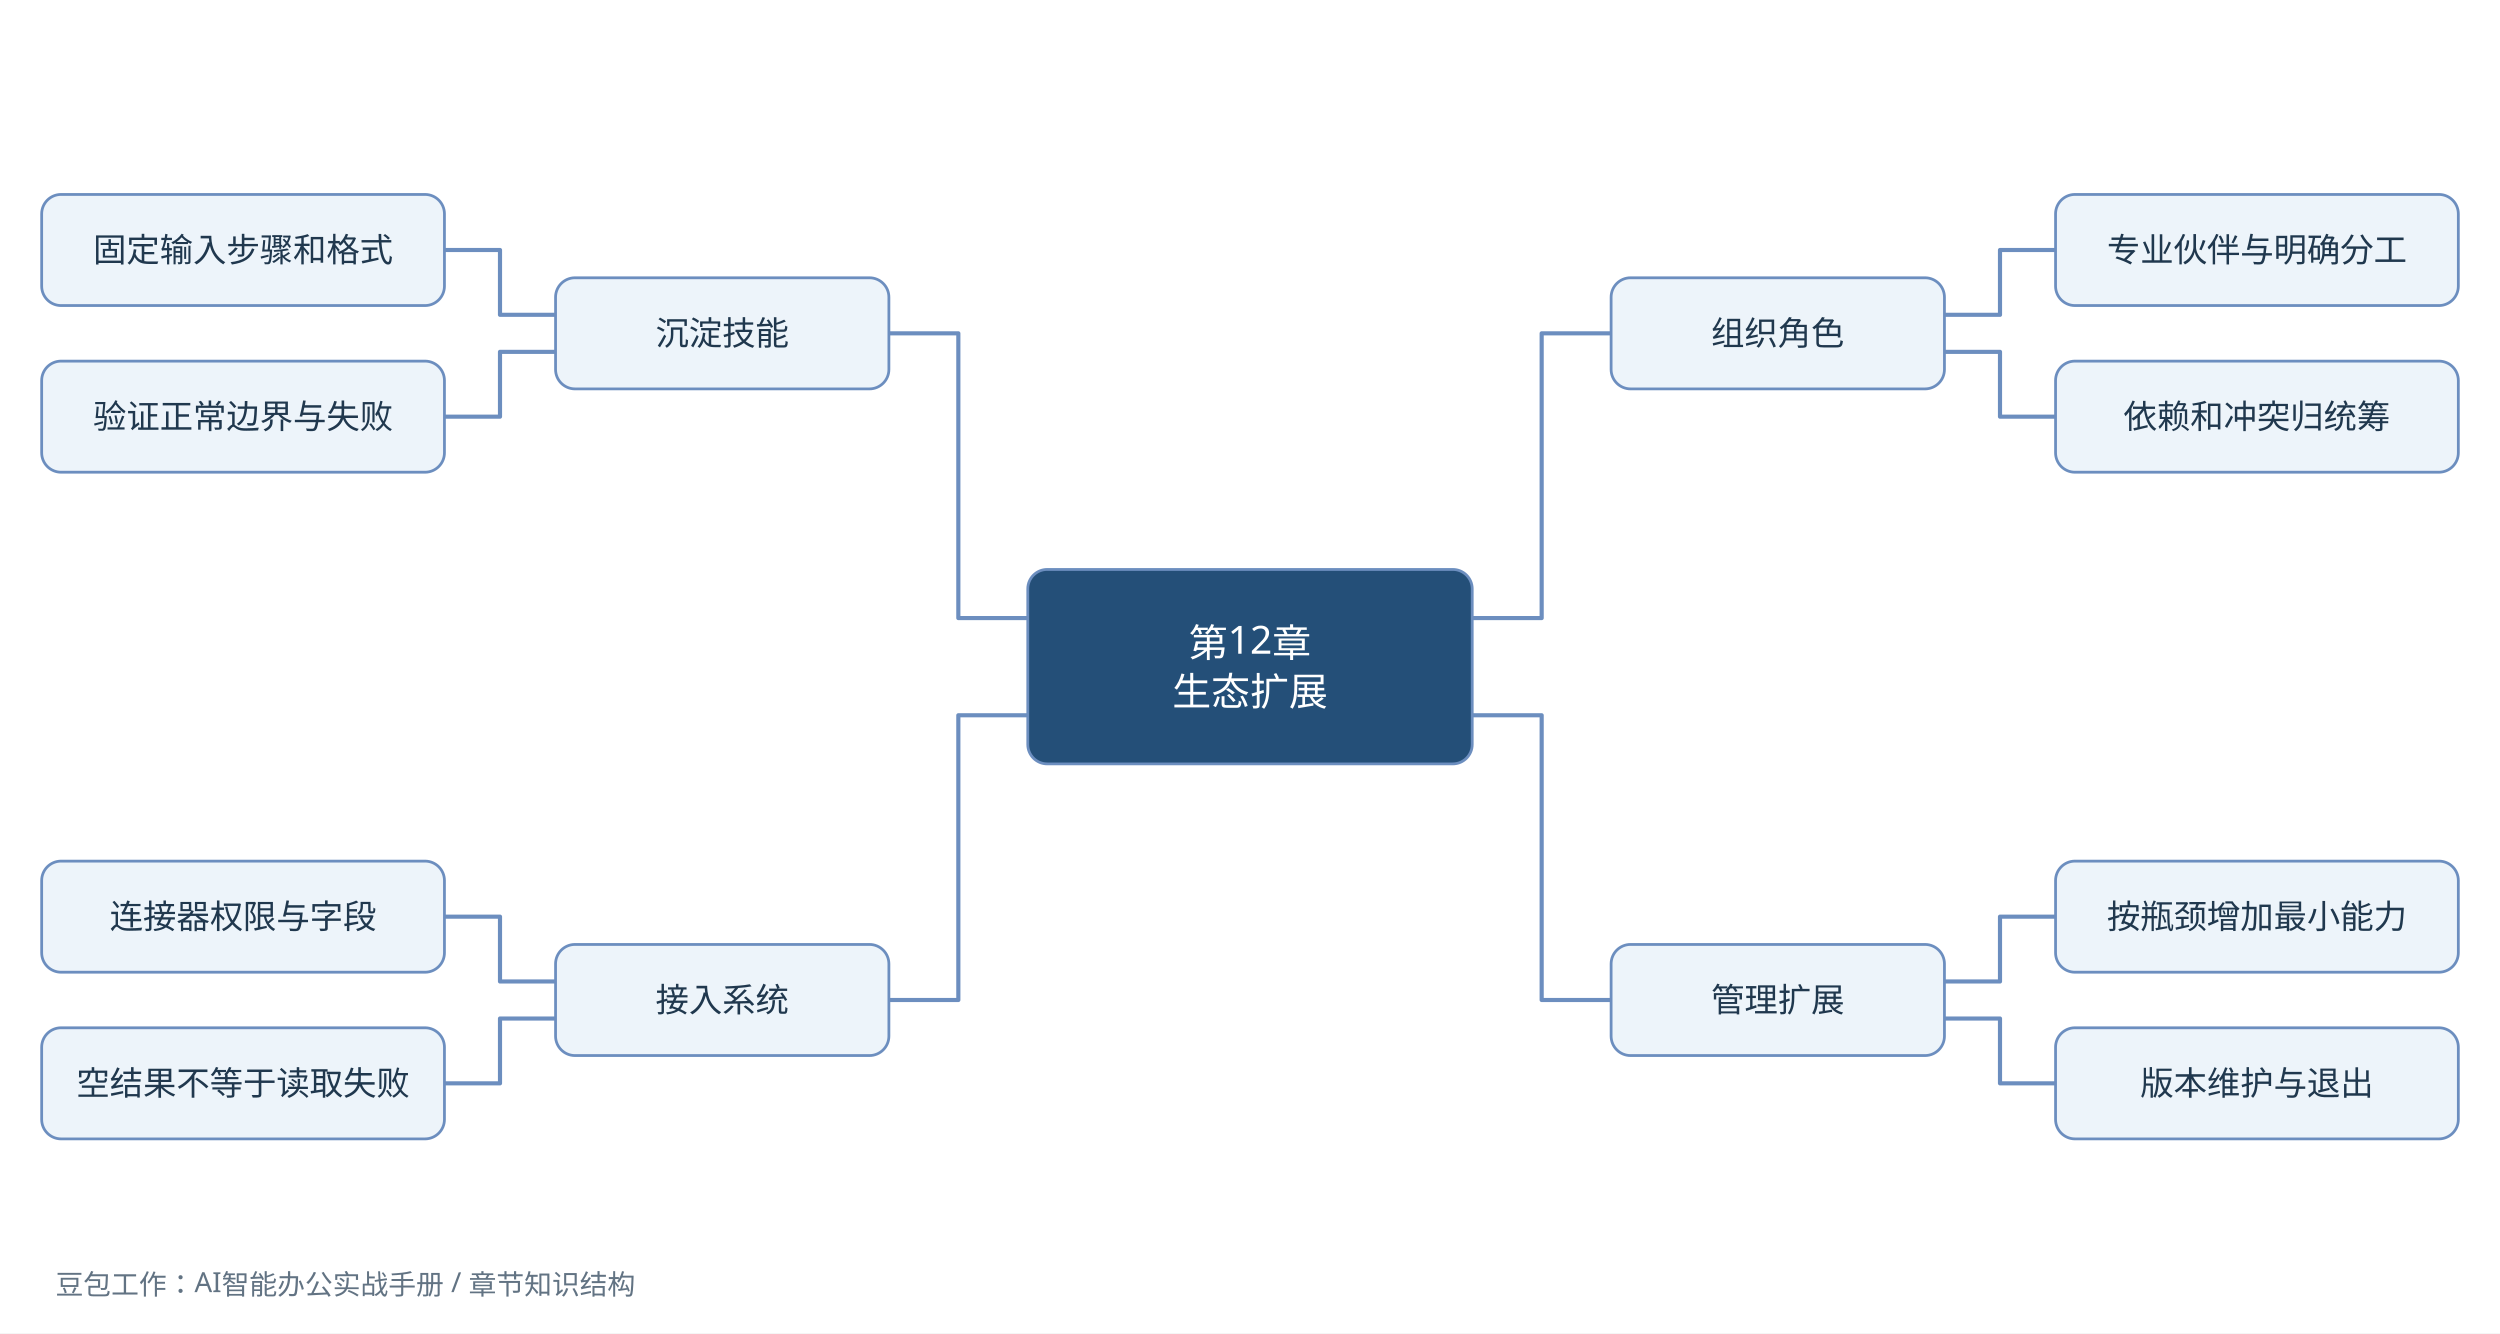
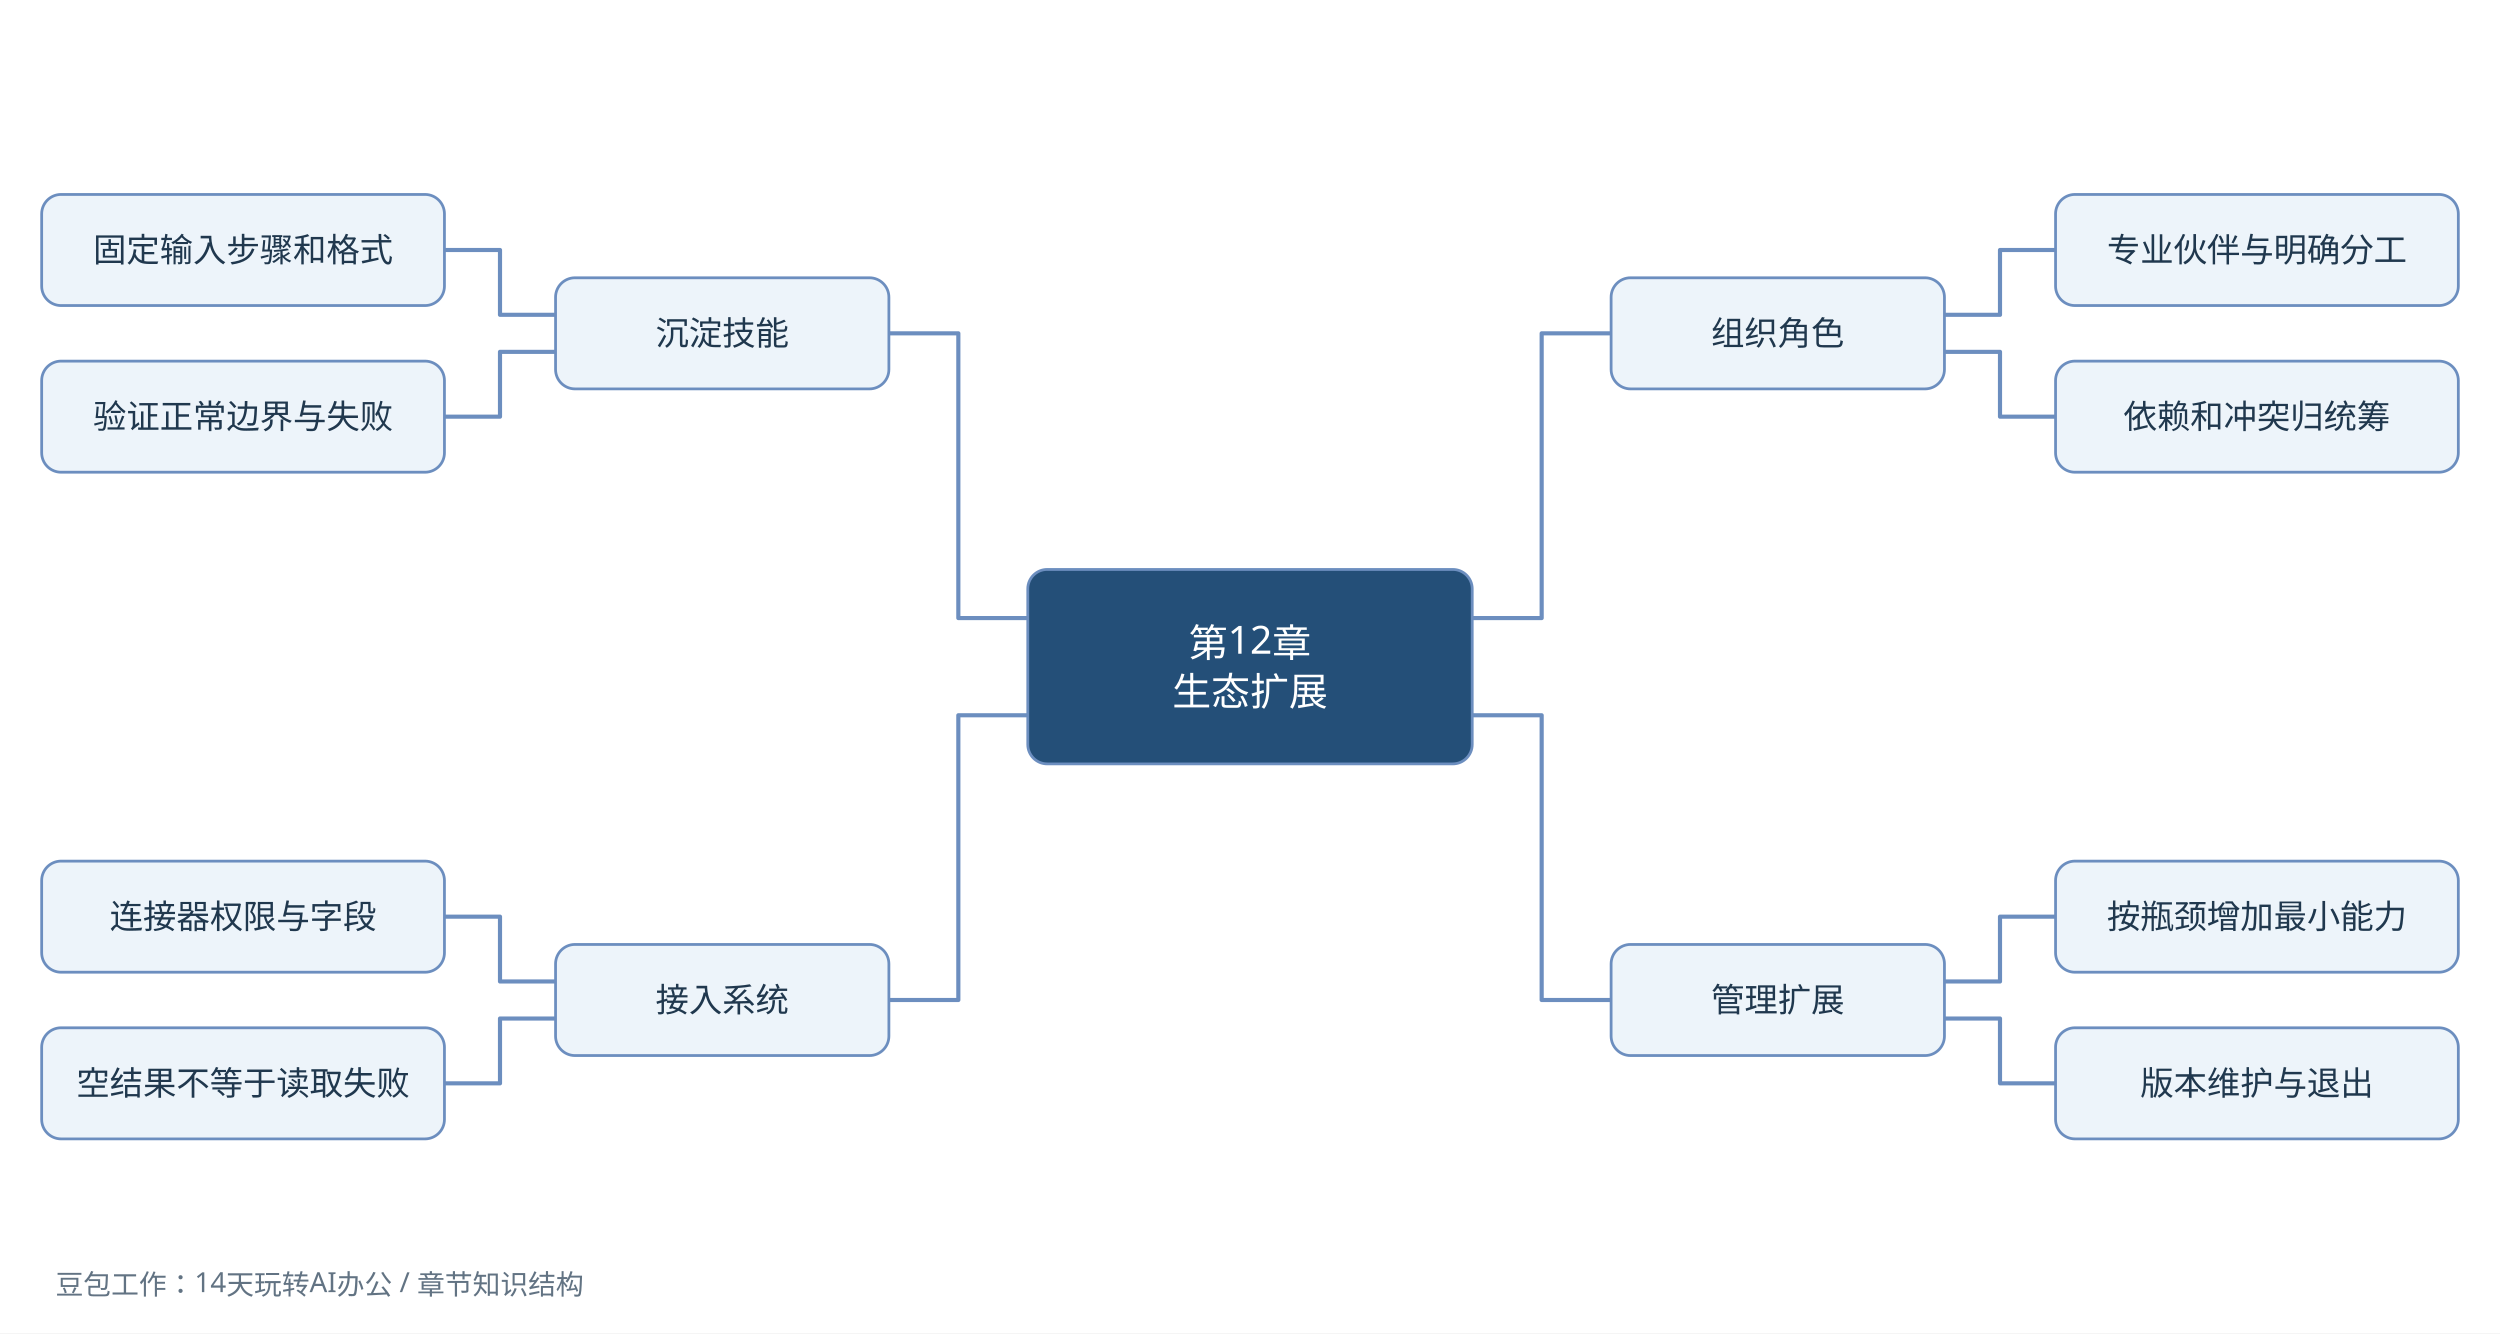
<svg xmlns="http://www.w3.org/2000/svg" width="1800" height="960" viewBox="0 0 1800 960">
  <rect width="100%" height="100%" fill="white" />
  <polyline points="740,445 690,445 690,240 640,240" fill="none" stroke="#6C8EBF" stroke-width="3" stroke-linejoin="round" />
  <polyline points="400,226.667 360,226.667 360,180 320,180" fill="none" stroke="#6C8EBF" stroke-width="3" stroke-linejoin="round" />
  <polyline points="400,253.333 360,253.333 360,300 320,300" fill="none" stroke="#6C8EBF" stroke-width="3" stroke-linejoin="round" />
  <polyline points="740,515 690,515 690,720 640,720" fill="none" stroke="#6C8EBF" stroke-width="3" stroke-linejoin="round" />
  <polyline points="400,706.667 360,706.667 360,660 320,660" fill="none" stroke="#6C8EBF" stroke-width="3" stroke-linejoin="round" />
  <polyline points="400,733.333 360,733.333 360,780 320,780" fill="none" stroke="#6C8EBF" stroke-width="3" stroke-linejoin="round" />
  <polyline points="1060,445 1110,445 1110,240 1160,240" fill="none" stroke="#6C8EBF" stroke-width="3" stroke-linejoin="round" />
  <polyline points="1400,226.667 1440,226.667 1440,180 1480,180" fill="none" stroke="#6C8EBF" stroke-width="3" stroke-linejoin="round" />
  <polyline points="1400,253.333 1440,253.333 1440,300 1480,300" fill="none" stroke="#6C8EBF" stroke-width="3" stroke-linejoin="round" />
  <polyline points="1060,515 1110,515 1110,720 1160,720" fill="none" stroke="#6C8EBF" stroke-width="3" stroke-linejoin="round" />
  <polyline points="1400,706.667 1440,706.667 1440,660 1480,660" fill="none" stroke="#6C8EBF" stroke-width="3" stroke-linejoin="round" />
  <polyline points="1400,733.333 1440,733.333 1440,780 1480,780" fill="none" stroke="#6C8EBF" stroke-width="3" stroke-linejoin="round" />
  <rect x="740" y="410" width="320" height="140" rx="14" fill="#244F78" stroke="#6C8EBF" stroke-width="2" />
  <text x="900" y="473" text-anchor="middle" font-family="Microsoft YaHei, sans-serif" font-size="28" fill="#FFFFFF">第12章</text>
  <text x="900" y="508" text-anchor="middle" font-family="Microsoft YaHei, sans-serif" font-size="28" fill="#FFFFFF">生态扩展</text>
  <rect x="400" y="200" width="240" height="80" rx="14" fill="#EDF4FA" stroke="#6C8EBF" stroke-width="2" />
  <text x="520" y="248.5" text-anchor="middle" font-family="Microsoft YaHei, sans-serif" font-size="24" fill="#20384E">沉淀技能</text>
  <rect x="30" y="140" width="290" height="80" rx="14" fill="#EDF4FA" stroke="#6C8EBF" stroke-width="2" />
  <text x="175" y="188.5" text-anchor="middle" font-family="Microsoft YaHei, sans-serif" font-size="24" fill="#20384E">固定输入步骤和格式</text>
  <rect x="30" y="260" width="290" height="80" rx="14" fill="#EDF4FA" stroke="#6C8EBF" stroke-width="2" />
  <text x="175" y="308.5" text-anchor="middle" font-family="Microsoft YaHei, sans-serif" font-size="24" fill="#20384E">验证正常边界与失败</text>
  <rect x="400" y="680" width="240" height="80" rx="14" fill="#EDF4FA" stroke="#6C8EBF" stroke-width="2" />
  <text x="520" y="728.5" text-anchor="middle" font-family="Microsoft YaHei, sans-serif" font-size="24" fill="#20384E">接入系统</text>
  <rect x="30" y="620" width="290" height="80" rx="14" fill="#EDF4FA" stroke="#6C8EBF" stroke-width="2" />
  <text x="175" y="668.5" text-anchor="middle" font-family="Microsoft YaHei, sans-serif" font-size="24" fill="#20384E">连接器权限与字段</text>
  <rect x="30" y="740" width="290" height="80" rx="14" fill="#EDF4FA" stroke="#6C8EBF" stroke-width="2" />
  <text x="175" y="788.5" text-anchor="middle" font-family="Microsoft YaHei, sans-serif" font-size="24" fill="#20384E">空结果不等于读取失败</text>
  <rect x="1160" y="200" width="240" height="80" rx="14" fill="#EDF4FA" stroke="#6C8EBF" stroke-width="2" />
  <text x="1280" y="248.5" text-anchor="middle" font-family="Microsoft YaHei, sans-serif" font-size="24" fill="#20384E">组织角色</text>
  <rect x="1480" y="140" width="290" height="80" rx="14" fill="#EDF4FA" stroke="#6C8EBF" stroke-width="2" />
  <text x="1625" y="188.5" text-anchor="middle" font-family="Microsoft YaHei, sans-serif" font-size="24" fill="#20384E">专业伙伴与明确分工</text>
  <rect x="1480" y="260" width="290" height="80" rx="14" fill="#EDF4FA" stroke="#6C8EBF" stroke-width="2" />
  <text x="1625" y="308.5" text-anchor="middle" font-family="Microsoft YaHei, sans-serif" font-size="24" fill="#20384E">依赖和冲突归统筹</text>
  <rect x="1160" y="680" width="240" height="80" rx="14" fill="#EDF4FA" stroke="#6C8EBF" stroke-width="2" />
  <text x="1280" y="728.5" text-anchor="middle" font-family="Microsoft YaHei, sans-serif" font-size="24" fill="#20384E">管理扩展</text>
  <rect x="1480" y="620" width="290" height="80" rx="14" fill="#EDF4FA" stroke="#6C8EBF" stroke-width="2" />
  <text x="1625" y="668.5" text-anchor="middle" font-family="Microsoft YaHei, sans-serif" font-size="24" fill="#20384E">按瓶颈增加最小能力</text>
  <rect x="1480" y="740" width="290" height="80" rx="14" fill="#EDF4FA" stroke="#6C8EBF" stroke-width="2" />
  <text x="1625" y="788.5" text-anchor="middle" font-family="Microsoft YaHei, sans-serif" font-size="24" fill="#20384E">版本维护与退出</text>
-   <text x="40" y="932" font-family="Microsoft YaHei, sans-serif" font-size="20" fill="#627383">豆包工作：AI智能办公实战手册  /  章节知识结构</text>
+   <text x="40" y="932" font-family="Microsoft YaHei, sans-serif" font-size="20" fill="#627383">豆包工作：14天玩转AI办公  /  章节知识结构</text>
</svg>
